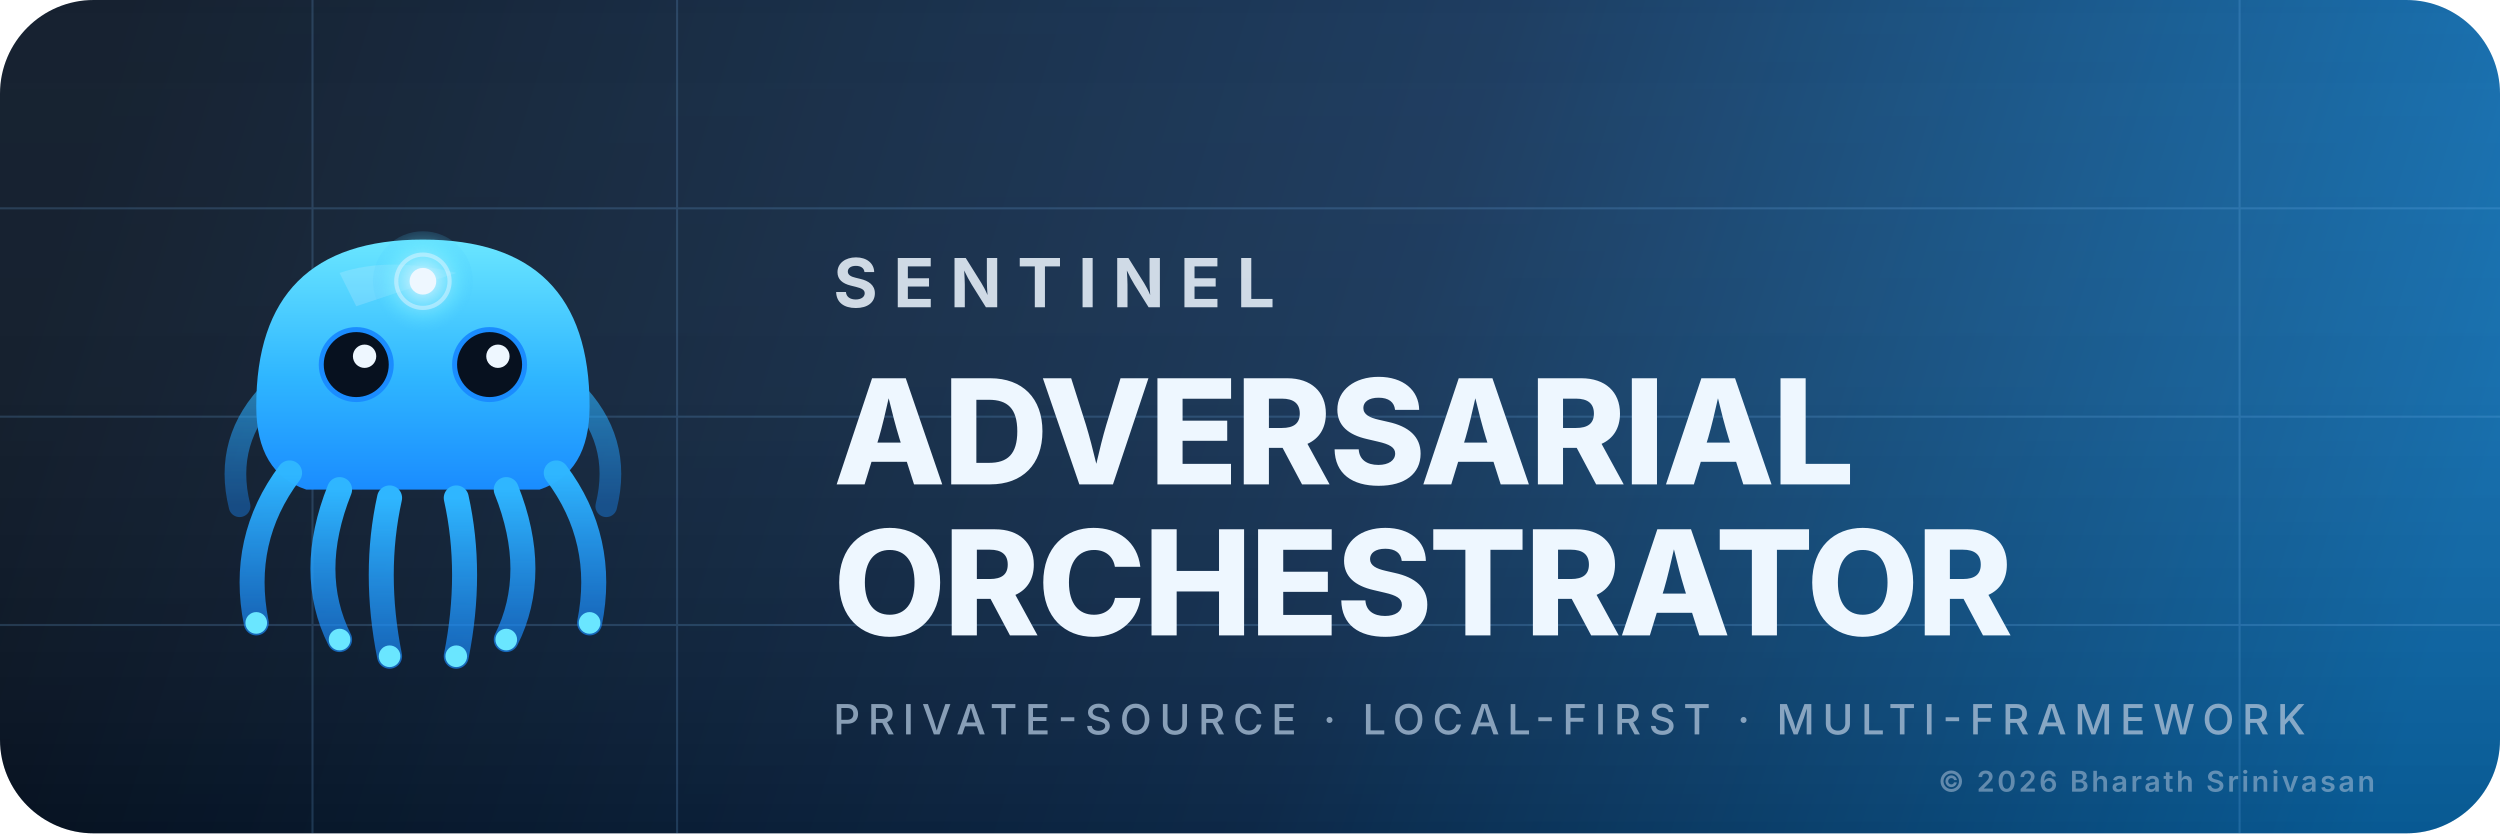
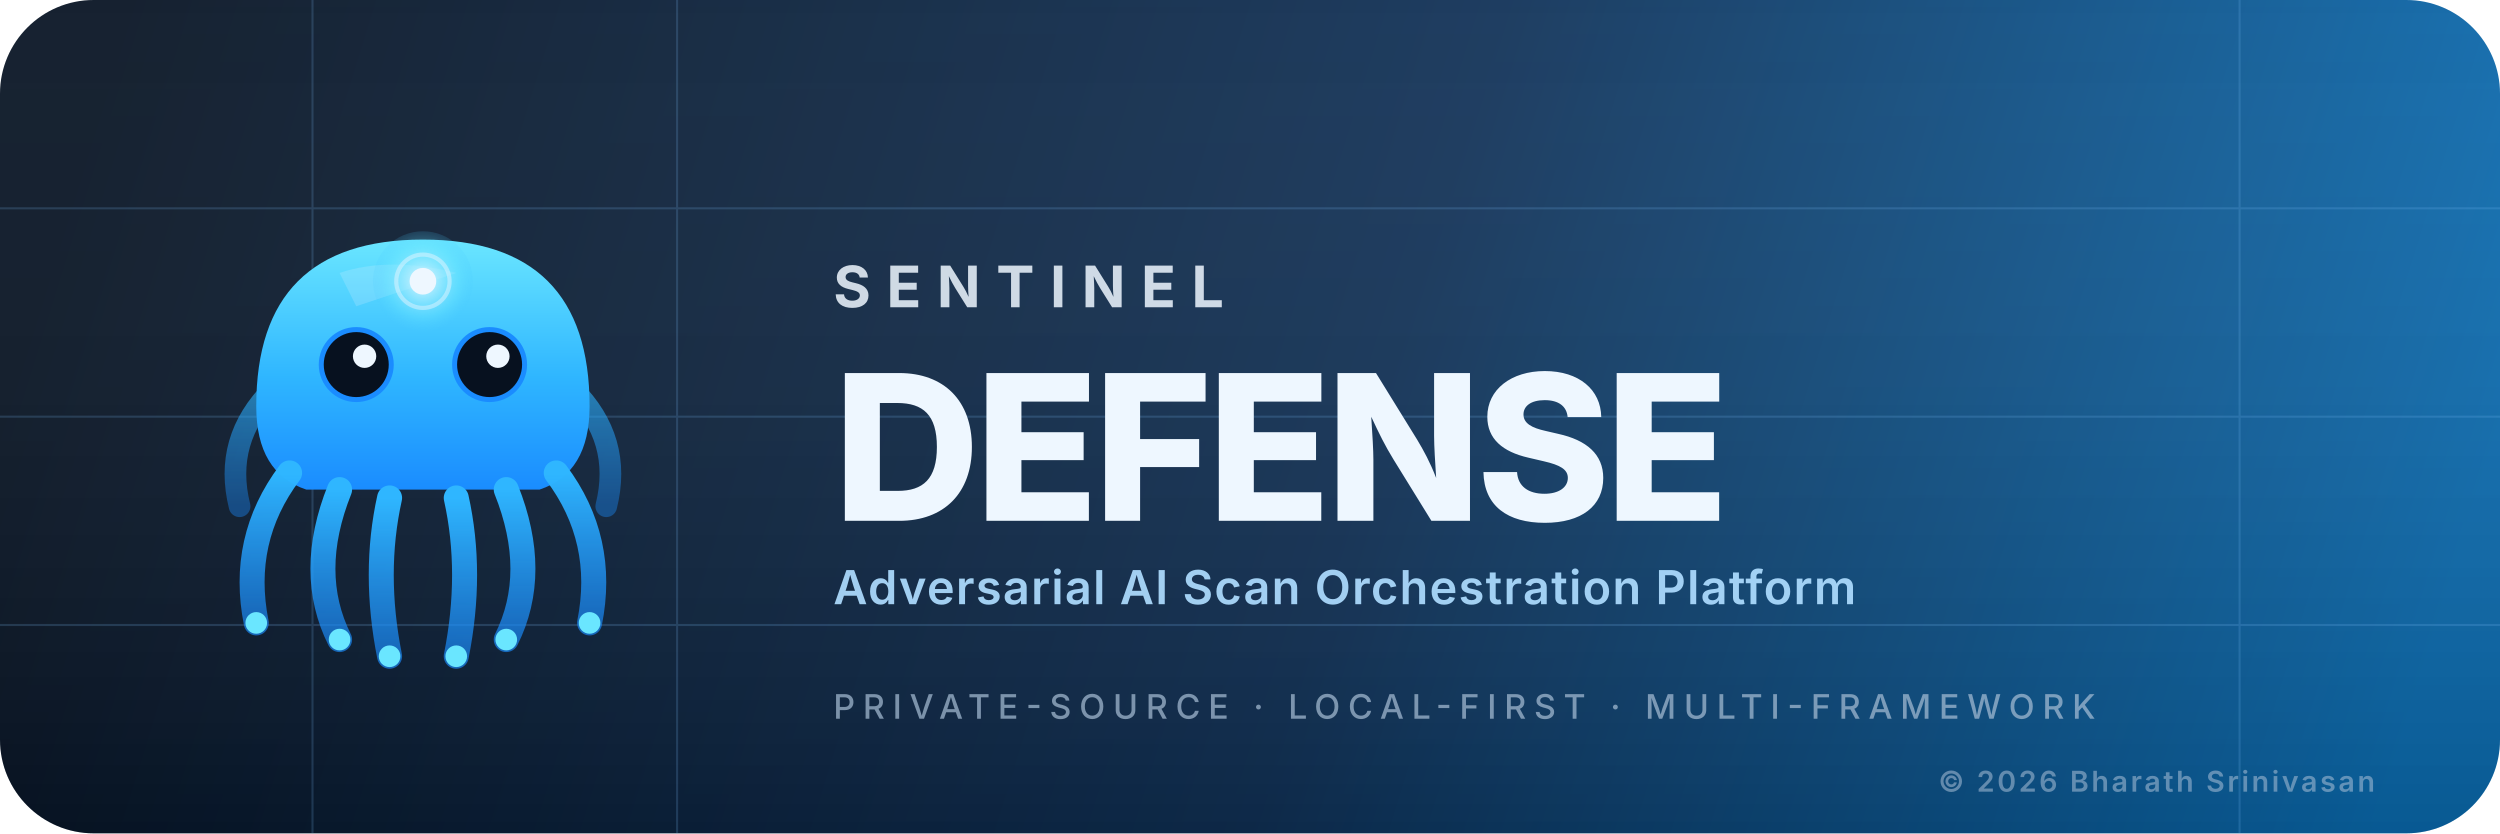
- <svg xmlns="http://www.w3.org/2000/svg" width="960" height="320" viewBox="0 0 960 320" fill="none" role="img" aria-label="Sentinel Adversarial Orchestrator">
+ <svg xmlns="http://www.w3.org/2000/svg" width="960" height="320" viewBox="0 0 960 320" fill="none" role="img" aria-label="Sentinel Defense — Adversarial AI Scan Orchestration Platform">
  <defs>
    <linearGradient id="bg" x1="40" y1="24" x2="920" y2="296" gradientUnits="userSpaceOnUse">
      <stop stop-color="#071323" />
      <stop offset="0.55" stop-color="#103157" />
      <stop offset="1" stop-color="#0a6db3" />
    </linearGradient>
    <linearGradient id="bell" x1="0" y1="0" x2="0" y2="1">
      <stop offset="0%" stop-color="#6ae6ff" />
      <stop offset="55%" stop-color="#2fb6ff" />
      <stop offset="100%" stop-color="#1a8cff" />
    </linearGradient>
    <linearGradient id="tent" x1="0" y1="0" x2="0" y2="1">
      <stop offset="0%" stop-color="#2fb6ff" />
      <stop offset="100%" stop-color="#1a8cff" stop-opacity="0.65" />
    </linearGradient>
    <radialGradient id="pulse" cx="0.5" cy="0.5" r="0.6">
      <stop offset="0%" stop-color="#eef7ff" stop-opacity="0.95" />
      <stop offset="60%" stop-color="#6ae6ff" stop-opacity="0.35" />
      <stop offset="100%" stop-color="#2fb6ff" stop-opacity="0" />
    </radialGradient>
    <linearGradient id="bevel" x1="0" y1="0" x2="0" y2="1">
      <stop offset="0%" stop-color="#ffffff" stop-opacity="0.06" />
      <stop offset="100%" stop-color="#000000" stop-opacity="0.18" />
    </linearGradient>
  </defs>
  <rect x="0" y="0" width="960" height="320" rx="36" fill="url(#bg)" />
  <rect x="0" y="0" width="960" height="320" rx="36" fill="url(#bevel)" />
  <g opacity="0.18" stroke="#7ec0ff" stroke-width="0.8">
    <path d="M0 80 H960" />
    <path d="M0 160 H960" />
    <path d="M0 240 H960" />
    <path d="M120 0 V320" />
    <path d="M260 0 V320" />
    <path d="M860 0 V320" />
  </g>
  <g transform="translate(60 60) scale(3.2)">
    <g fill="none" stroke="url(#tent)" stroke-width="2.6" stroke-linecap="round" opacity="0.6">
      <path d="M14 28 Q  8 34 10 42" />
      <path d="M50 28 Q 56 34 54 42" />
    </g>
    <path d="M12 30 Q 12 10 32 10 Q 52 10 52 30 Q 52 38 46 40 L 18 40 Q 12 38 12 30 Z" fill="url(#bell)" />
    <path d="M22 14 Q 28 12 36 14 Q 30 16 24 18 Z" fill="#eef7ff" fill-opacity="0.18" />
    <g fill="none" stroke="url(#tent)" stroke-width="3" stroke-linecap="round">
      <path d="M16 38 Q 10 46 12 56" />
      <path d="M22 40 Q 18 50 22 58" />
      <path d="M28 41 Q 26 50 28 60" />
      <path d="M36 41 Q 38 50 36 60" />
      <path d="M42 40 Q 46 50 42 58" />
      <path d="M48 38 Q 54 46 52 56" />
    </g>
    <g fill="#6ae6ff">
      <circle cx="12" cy="56" r="1.3" />
      <circle cx="22" cy="58" r="1.3" />
      <circle cx="28" cy="60" r="1.3" />
      <circle cx="36" cy="60" r="1.3" />
      <circle cx="42" cy="58" r="1.3" />
      <circle cx="52" cy="56" r="1.3" />
    </g>
    <circle cx="24" cy="25" r="4.2" fill="#07111f" />
    <circle cx="40" cy="25" r="4.2" fill="#07111f" />
    <circle cx="24" cy="25" r="4.2" fill="none" stroke="#1a8cff" stroke-width="0.6" />
    <circle cx="40" cy="25" r="4.2" fill="none" stroke="#1a8cff" stroke-width="0.6" />
    <circle cx="25" cy="24" r="1.4" fill="#eef7ff" />
    <circle cx="41" cy="24" r="1.4" fill="#eef7ff" />
    <circle cx="32" cy="15" r="6" fill="url(#pulse)" />
    <circle cx="32" cy="15" r="1.6" fill="#eef7ff" />
    <circle cx="32" cy="15" r="3.2" fill="none" stroke="#eef7ff" stroke-width="0.5" stroke-opacity="0.45" />
  </g>
  <g fill="#eef7ff">
-     <text x="320" y="118" font-family="Inter, 'SF Pro Display', 'Avenir Next', 'Segoe UI', Arial, sans-serif" font-size="26" font-weight="700" letter-spacing="6" fill-opacity="0.85">SENTINEL</text>
-     <text x="320" y="186" font-family="Inter, 'SF Pro Display', 'Avenir Next', 'Segoe UI', Arial, sans-serif" font-size="56" font-weight="800" letter-spacing="-1">ADVERSARIAL</text>
-     <text x="320" y="244" font-family="Inter, 'SF Pro Display', 'Avenir Next', 'Segoe UI', Arial, sans-serif" font-size="56" font-weight="800" letter-spacing="-1">ORCHESTRATOR</text>
+     <text x="320" y="118" font-family="Inter, 'SF Pro Display', 'Avenir Next', 'Segoe UI', Arial, sans-serif" font-size="22" font-weight="700" letter-spacing="6" fill-opacity="0.85">SENTINEL</text>
+     <text x="320" y="200" font-family="Inter, 'SF Pro Display', 'Avenir Next', 'Segoe UI', Arial, sans-serif" font-size="78" font-weight="800" letter-spacing="-2">DEFENSE</text>
+   </g>
+   <g fill="#aedcff" font-family="Inter, 'SF Pro Display', 'Avenir Next', 'Segoe UI', Arial, sans-serif">
+     <text x="320" y="232" font-size="18" font-weight="600" letter-spacing="0.5" fill-opacity="0.92">Adversarial AI Scan Orchestration Platform</text>
  </g>
  <g fill="#a9bfd6" font-family="Inter, 'SF Pro Display', 'Avenir Next', 'Segoe UI', Arial, sans-serif">
-     <text x="320" y="282" font-size="16" font-weight="500" letter-spacing="3" fill-opacity="0.78">PRIVATE-SOURCE · LOCAL-FIRST · MULTI-FRAMEWORK</text>
+     <text x="320" y="276" font-size="13" font-weight="500" letter-spacing="3" fill-opacity="0.7">PRIVATE-SOURCE · LOCAL-FIRST · MULTI-FRAMEWORK</text>
  </g>
  <text x="912" y="304" font-family="Inter, 'SF Pro Display', Arial, sans-serif" font-size="11" font-weight="600" fill="#a9bfd6" fill-opacity="0.55" text-anchor="end" letter-spacing="1">© 2026 Bharath Srinivasan</text>
</svg>
